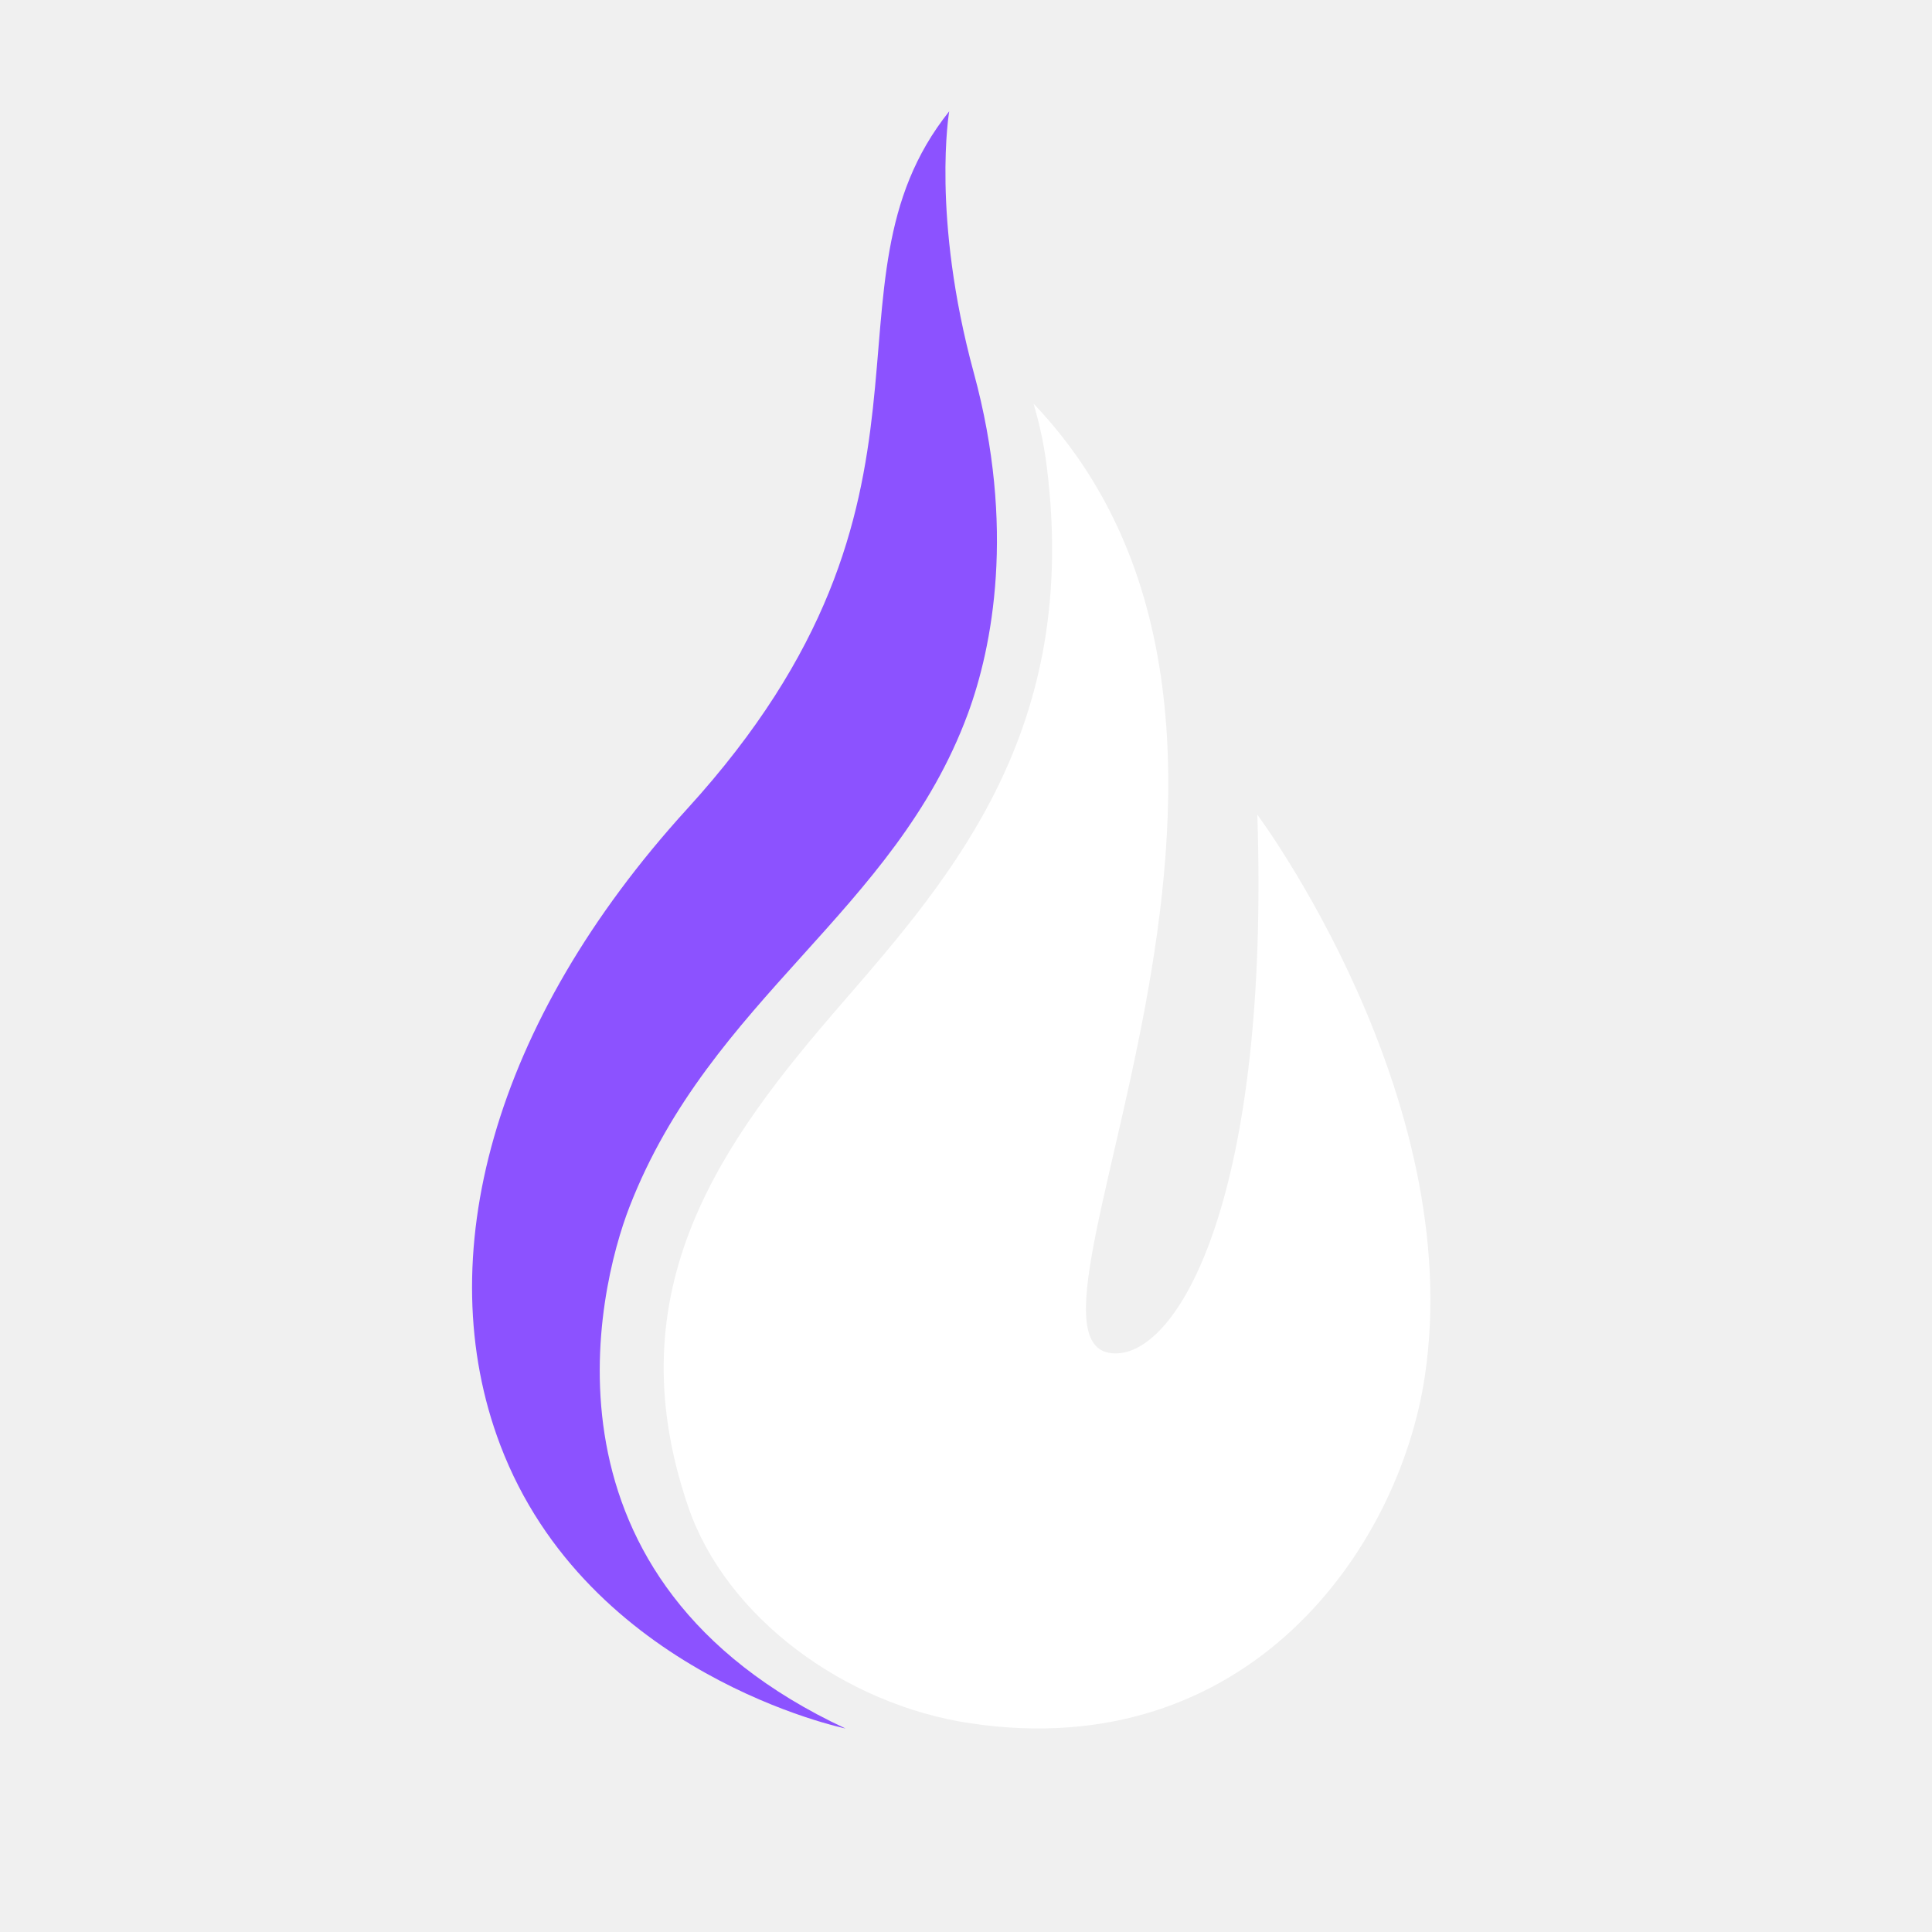
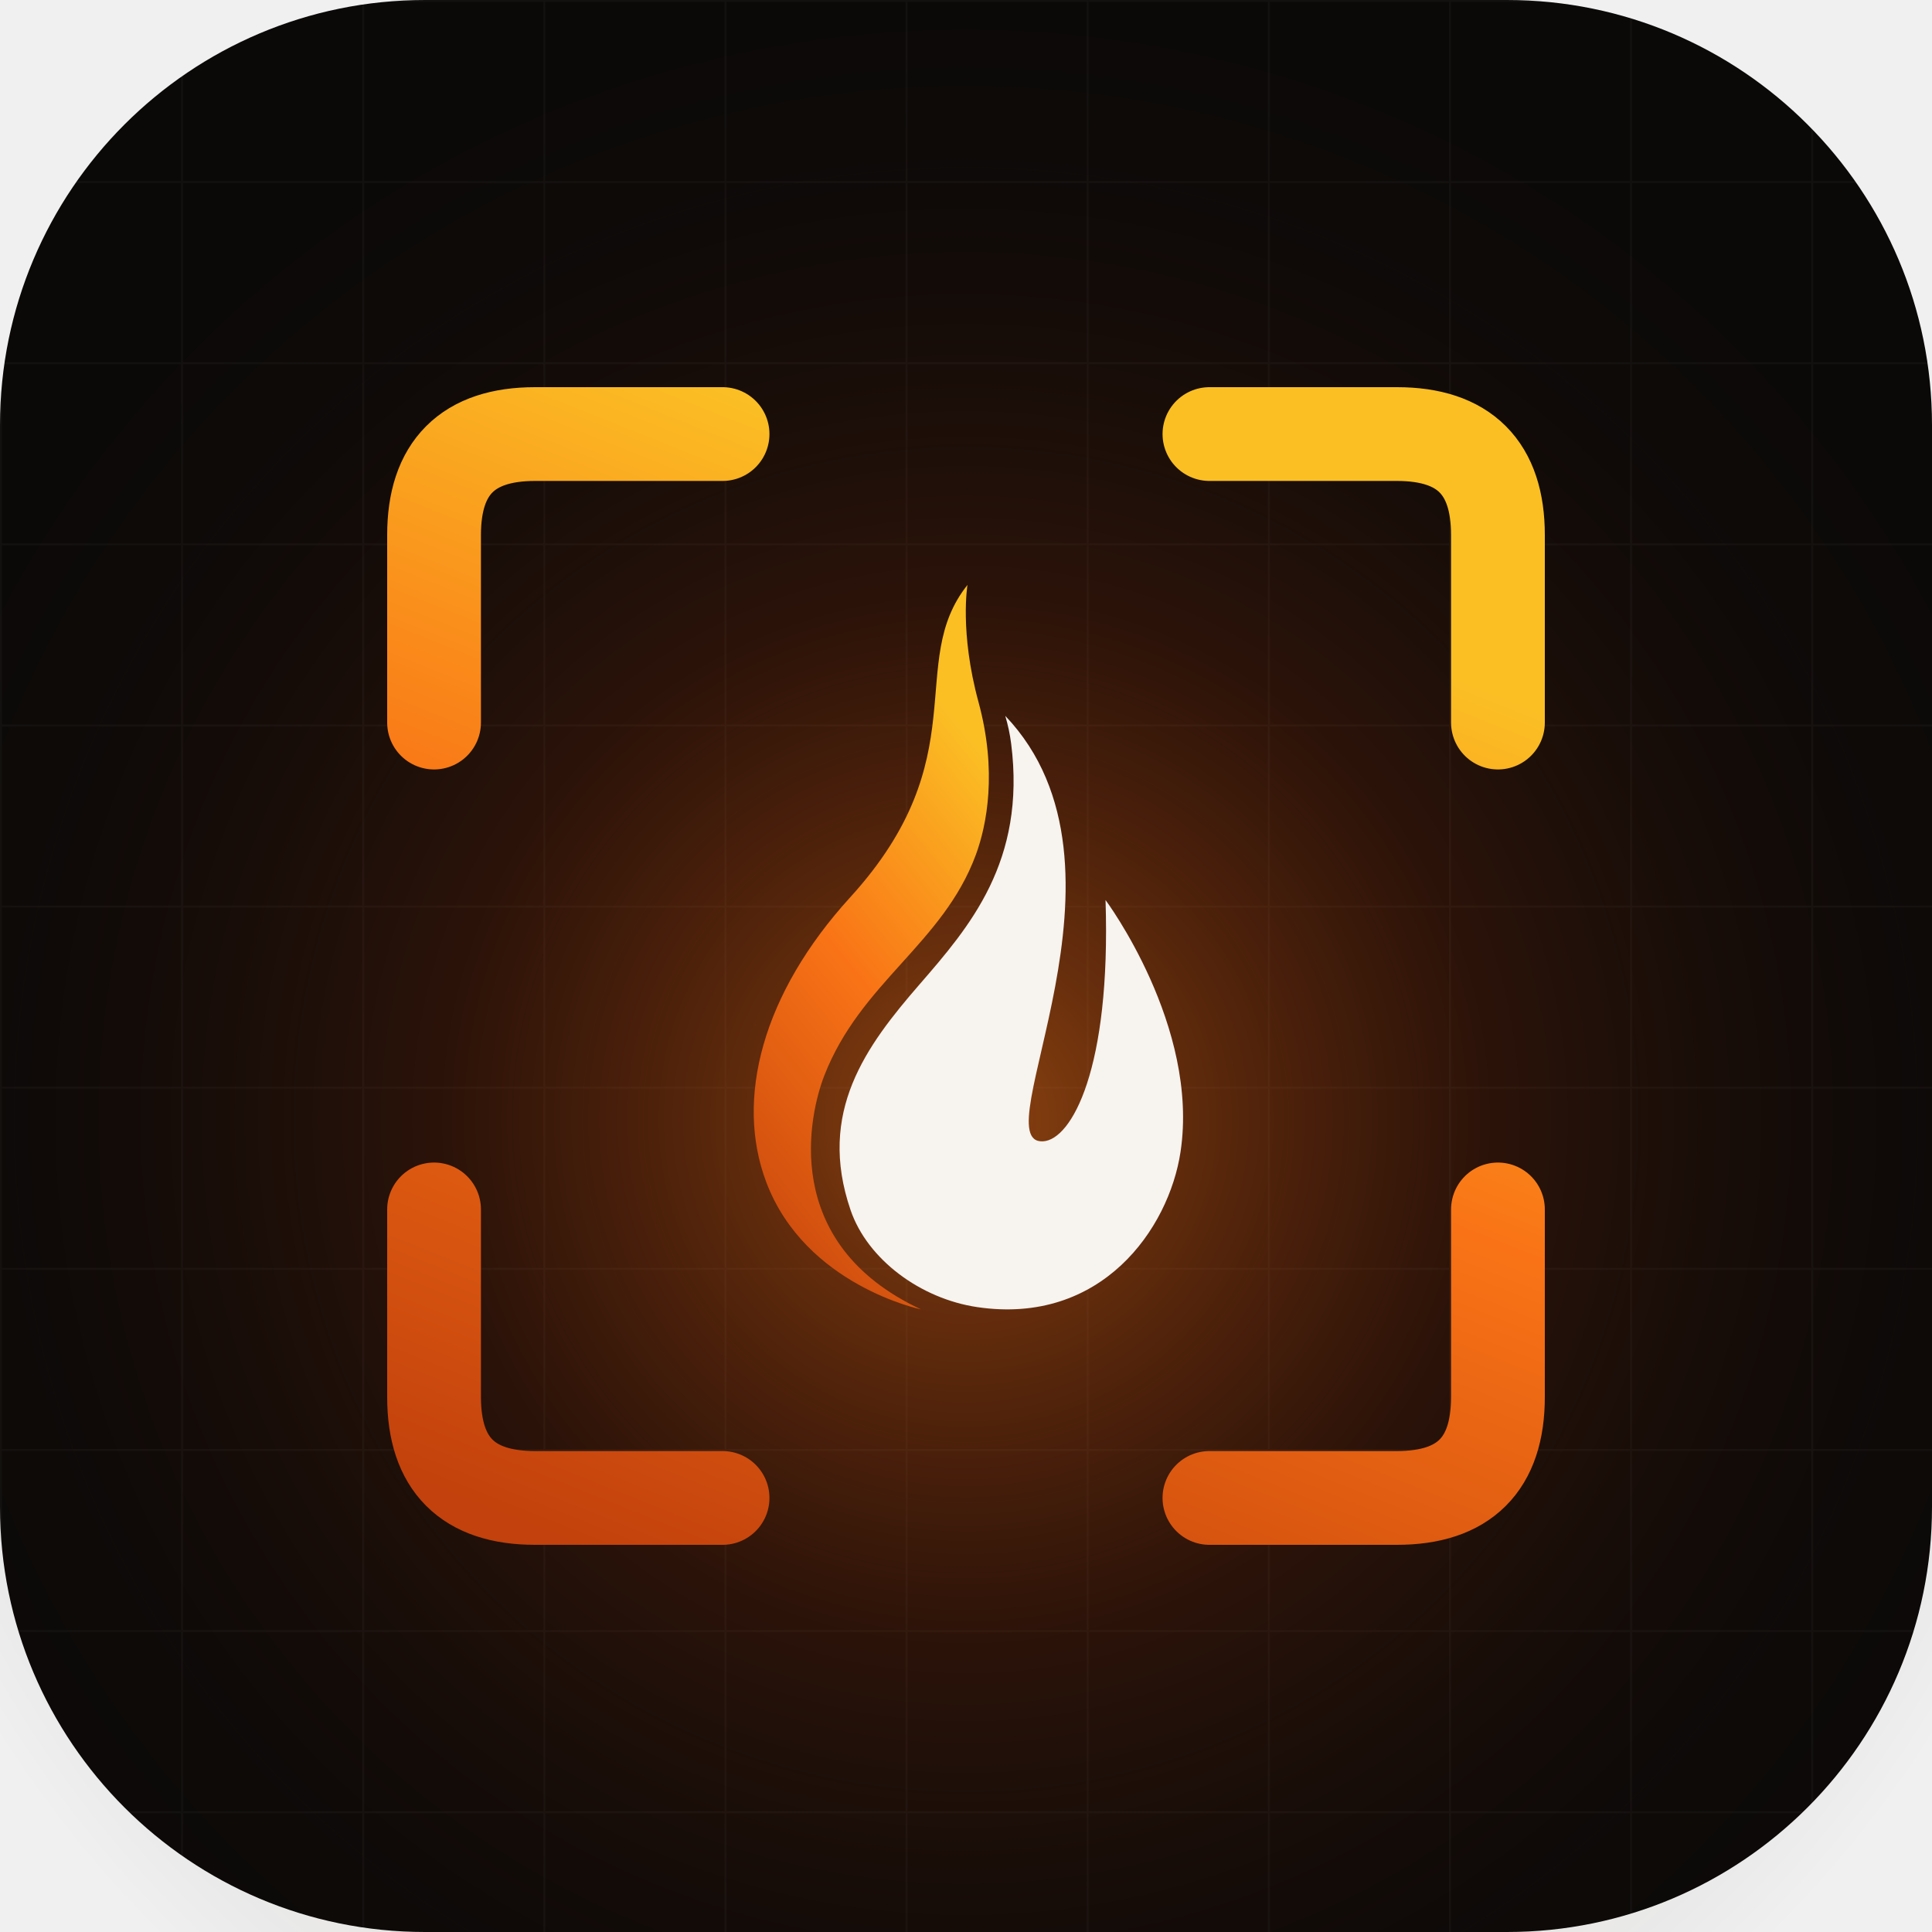
- <svg xmlns="http://www.w3.org/2000/svg" width="500" zoomAndPan="magnify" viewBox="0 0 375 375" height="500" preserveAspectRatio="xMidYMid meet" version="1.2">
+ <svg xmlns="http://www.w3.org/2000/svg" width="512" height="512" viewBox="0 0 512 512">
  <defs>
-     <clipPath id="2afe472fa4">
-       <path d="M 91 21.539 L 194 21.539 L 194 336 L 91 336 Z M 91 21.539 " />
-     </clipPath>
+     <linearGradient id="emberGrad" x1="0" y1="1" x2="0.4" y2="0">
+       <stop offset="0" stop-color="#C2410C" />
+       <stop offset="0.55" stop-color="#F97316" />
+       <stop offset="1" stop-color="#FBBF24" />
+     </linearGradient>
+     <radialGradient id="glow" cx="0.5" cy="0.5" r="0.5">
+       <stop offset="0" stop-color="#F97316" stop-opacity="0.55" />
+       <stop offset="0.45" stop-color="#C2410C" stop-opacity="0.18" />
+       <stop offset="1" stop-color="#0B0908" stop-opacity="0" />
+     </radialGradient>
+     <pattern id="grid" width="48" height="48" patternUnits="userSpaceOnUse">
+       <path d="M48 0H0V48" fill="none" stroke="#F7F3EF" stroke-opacity="0.035" stroke-width="1" />
+     </pattern>
+     <linearGradient id="fadeBottom" x1="0" y1="0" x2="0" y2="1">
+       <stop offset="0.55" stop-color="#0B0908" stop-opacity="0" />
+       <stop offset="1" stop-color="#0B0908" stop-opacity="0.9" />
+     </linearGradient>
  </defs>
-   <g id="eec0160803">
-     <path style=" stroke:none;fill-rule:nonzero;fill:#ffffff;fill-opacity:1;" d="M 133.605 292.523 C 119 250 140.367 221.316 163.434 194.727 C 185.086 169.762 209.633 141.461 203.16 90.418 C 202.625 86.184 201.742 82.176 200.609 78.344 C 263.273 144.074 190.074 264.176 216.992 262.68 C 229.293 261.992 246.438 231.387 244.047 158.133 C 244.047 158.133 284.793 212.762 276.535 267.297 C 271.473 300.715 242.191 342.469 188.445 334.504 C 163.887 330.863 140.934 313.871 133.605 292.523 " />
-     <g clip-rule="nonzero" clip-path="url(#2afe472fa4)">
-       <path style=" stroke:none;fill-rule:nonzero;fill:#8c52ff;fill-opacity:1;" d="M 184.242 21.605 C 184.242 21.605 180.738 41.965 189.012 72.355 C 197.184 102.375 192.621 125.648 187.855 138.555 C 173.656 177.012 137.922 193.758 122.191 234.23 C 115.824 250.605 102.488 306.734 164.113 335.5 C 164.113 335.5 114.043 325.145 97.094 280.465 C 83.359 244.254 95.5 198.559 133.406 156.973 C 188.738 96.266 157.191 55.504 184.242 21.605 " />
+   <rect width="512" height="512" rx="112.64" fill="#0B0908" />
+   <rect width="512" height="512" rx="112.64" fill="url(#grid)" />
+   <circle cx="256" cy="296.96" r="307.2" fill="url(#glow)" />
+   <g transform="translate(76.8 76.8) scale(0.9557333)">
+     <path d="M40 120 V68 Q40 40 68 40 H120 M255 40 H307 Q335 40 335 68 V120 M335 255 V307 Q335 335 307 335 H255 M120 335 H68 Q40 335 40 307 V255" fill="none" stroke="url(#emberGrad)" stroke-width="26" stroke-linecap="round" stroke-linejoin="round" />
+     <g transform="translate(70 68) scale(0.64)">
+       <path d="M 133.605 292.523 C 119 250 140.367 221.316 163.434 194.727 C 185.086 169.762 209.633 141.461 203.16 90.418 C 202.625 86.184 201.742 82.176 200.609 78.344 C 263.273 144.074 190.074 264.176 216.992 262.68 C 229.293 261.992 246.438 231.387 244.047 158.133 C 244.047 158.133 284.793 212.762 276.535 267.297 C 271.473 300.715 242.191 342.469 188.445 334.504 C 163.887 330.863 140.934 313.871 133.605 292.523" fill="#F7F3EF" />
+       <path d="M 184.242 21.605 C 184.242 21.605 180.738 41.965 189.012 72.355 C 197.184 102.375 192.621 125.648 187.855 138.555 C 173.656 177.012 137.922 193.758 122.191 234.23 C 115.824 250.605 102.488 306.734 164.113 335.5 C 164.113 335.5 114.043 325.145 97.094 280.465 C 83.359 244.254 95.5 198.559 133.406 156.973 C 188.738 96.266 157.191 55.504 184.242 21.605" fill="url(#emberGrad)" />
    </g>
  </g>
</svg>
